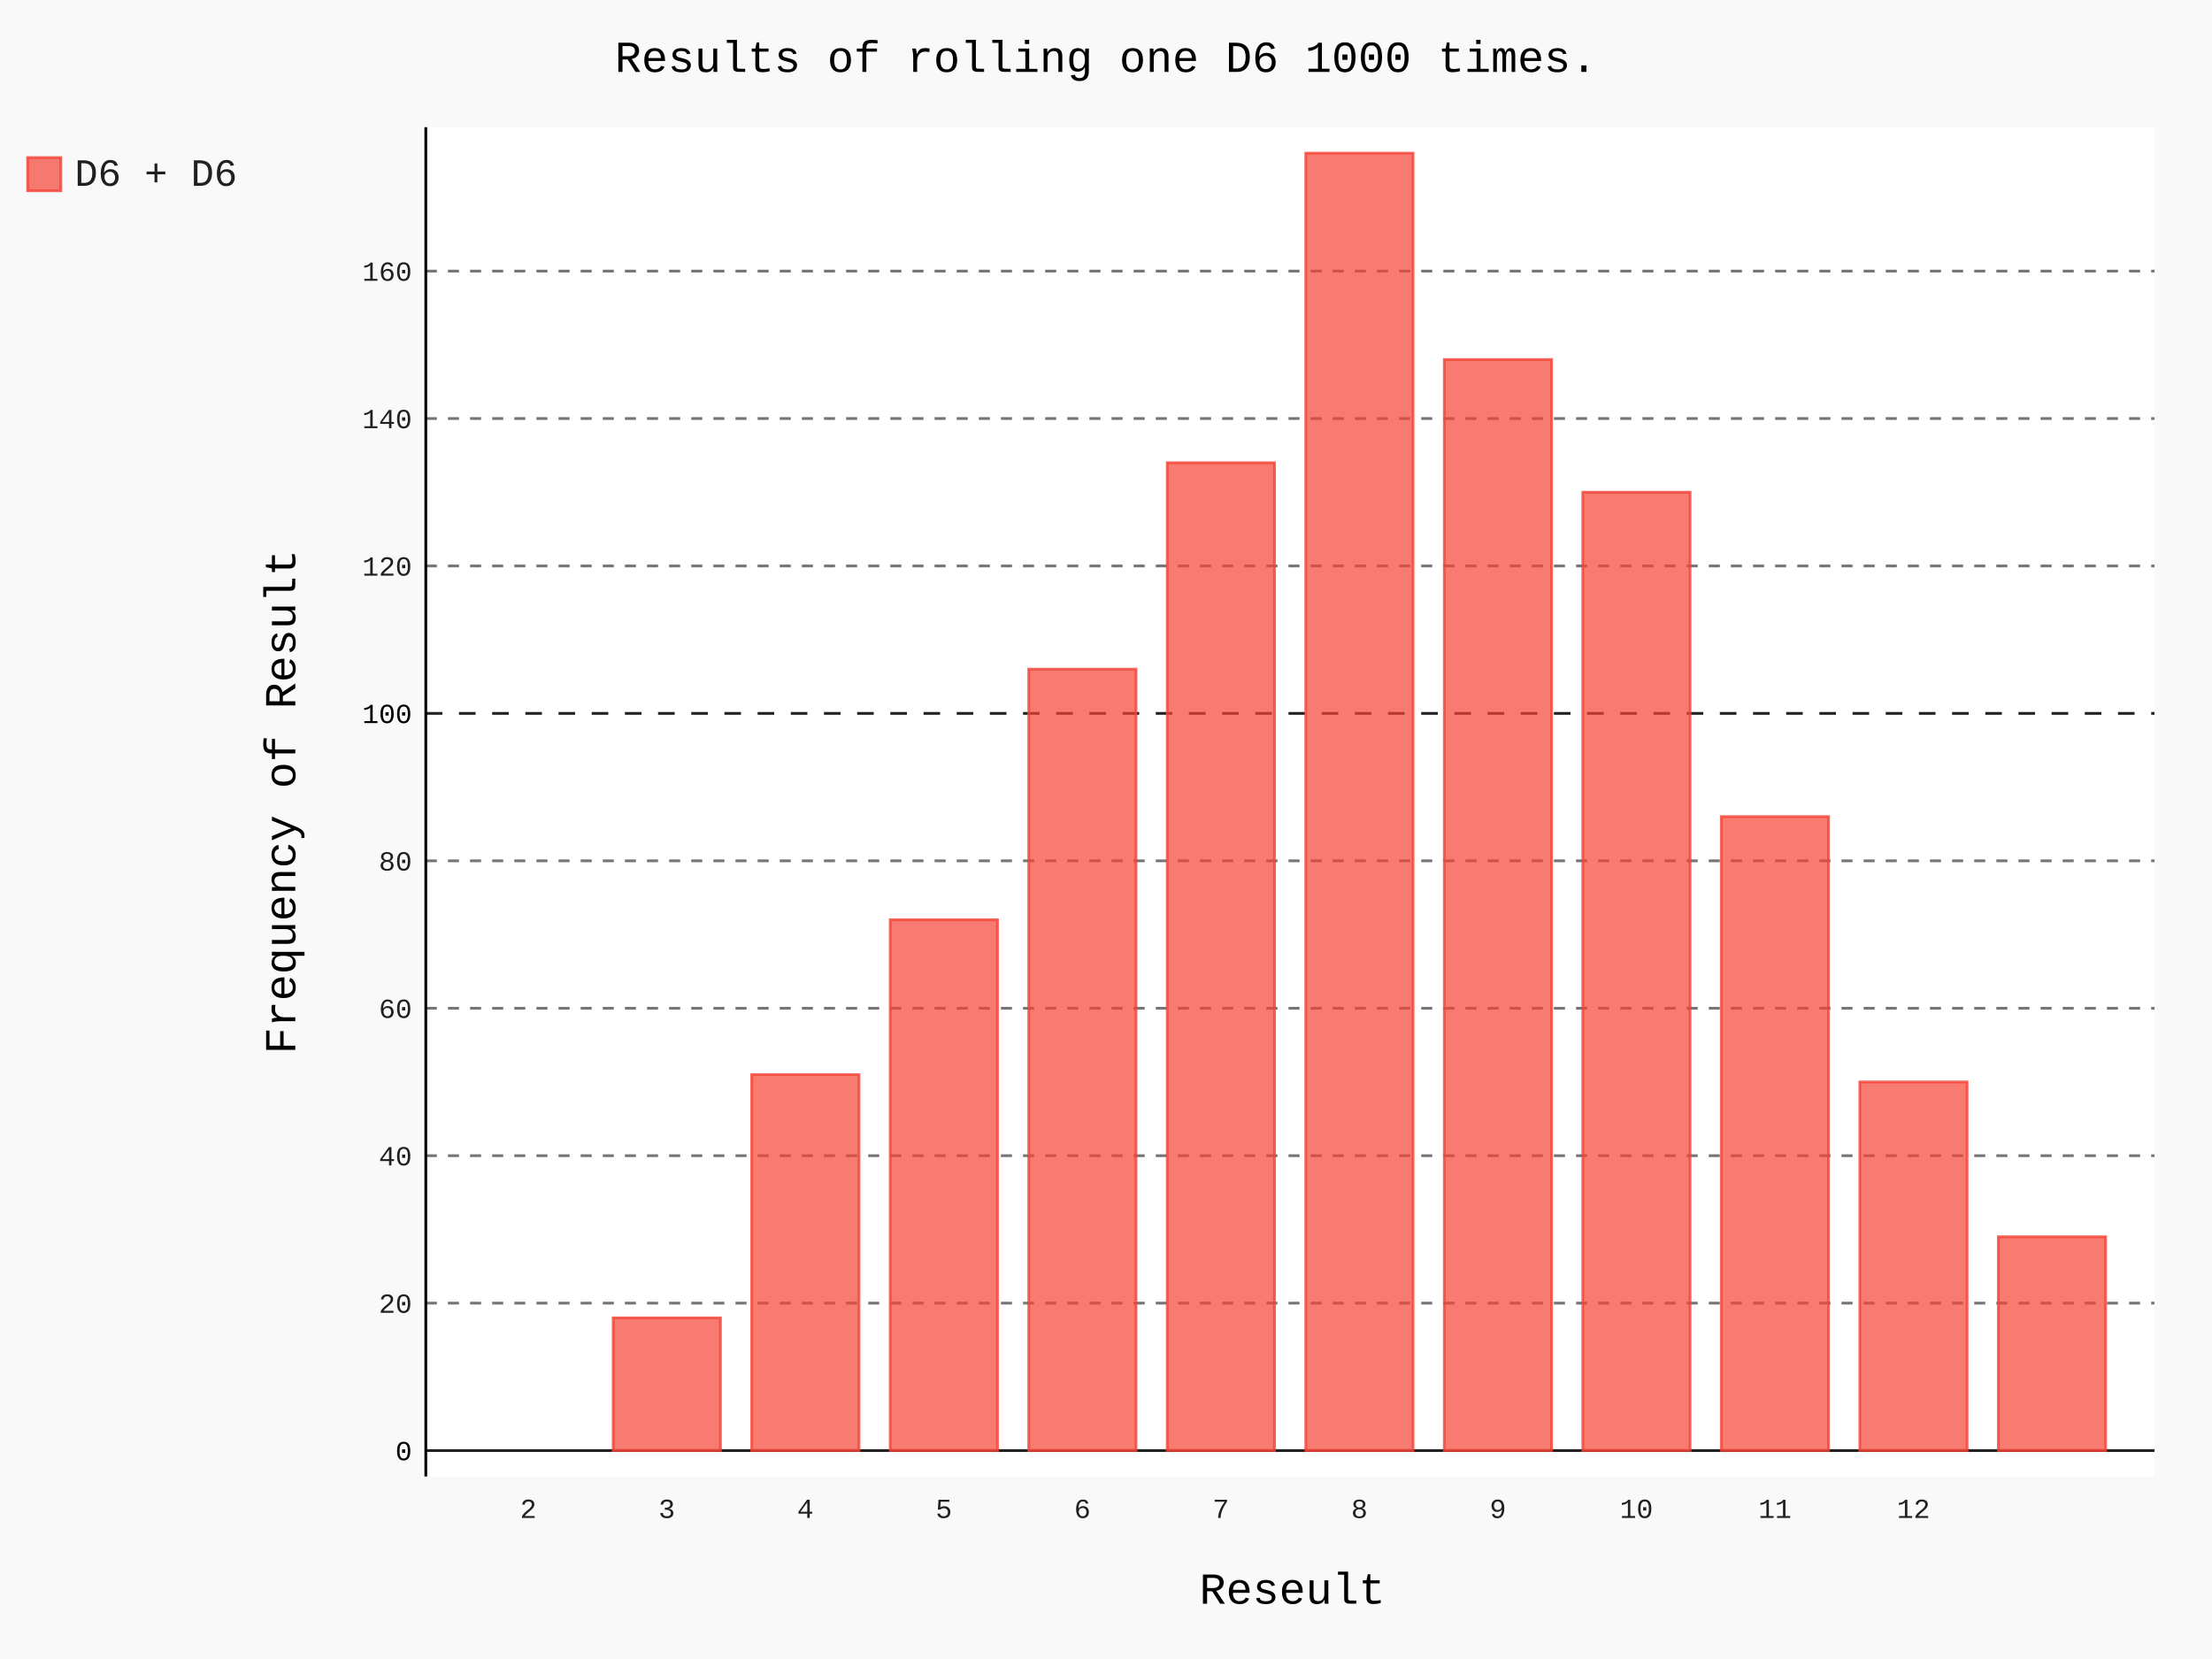
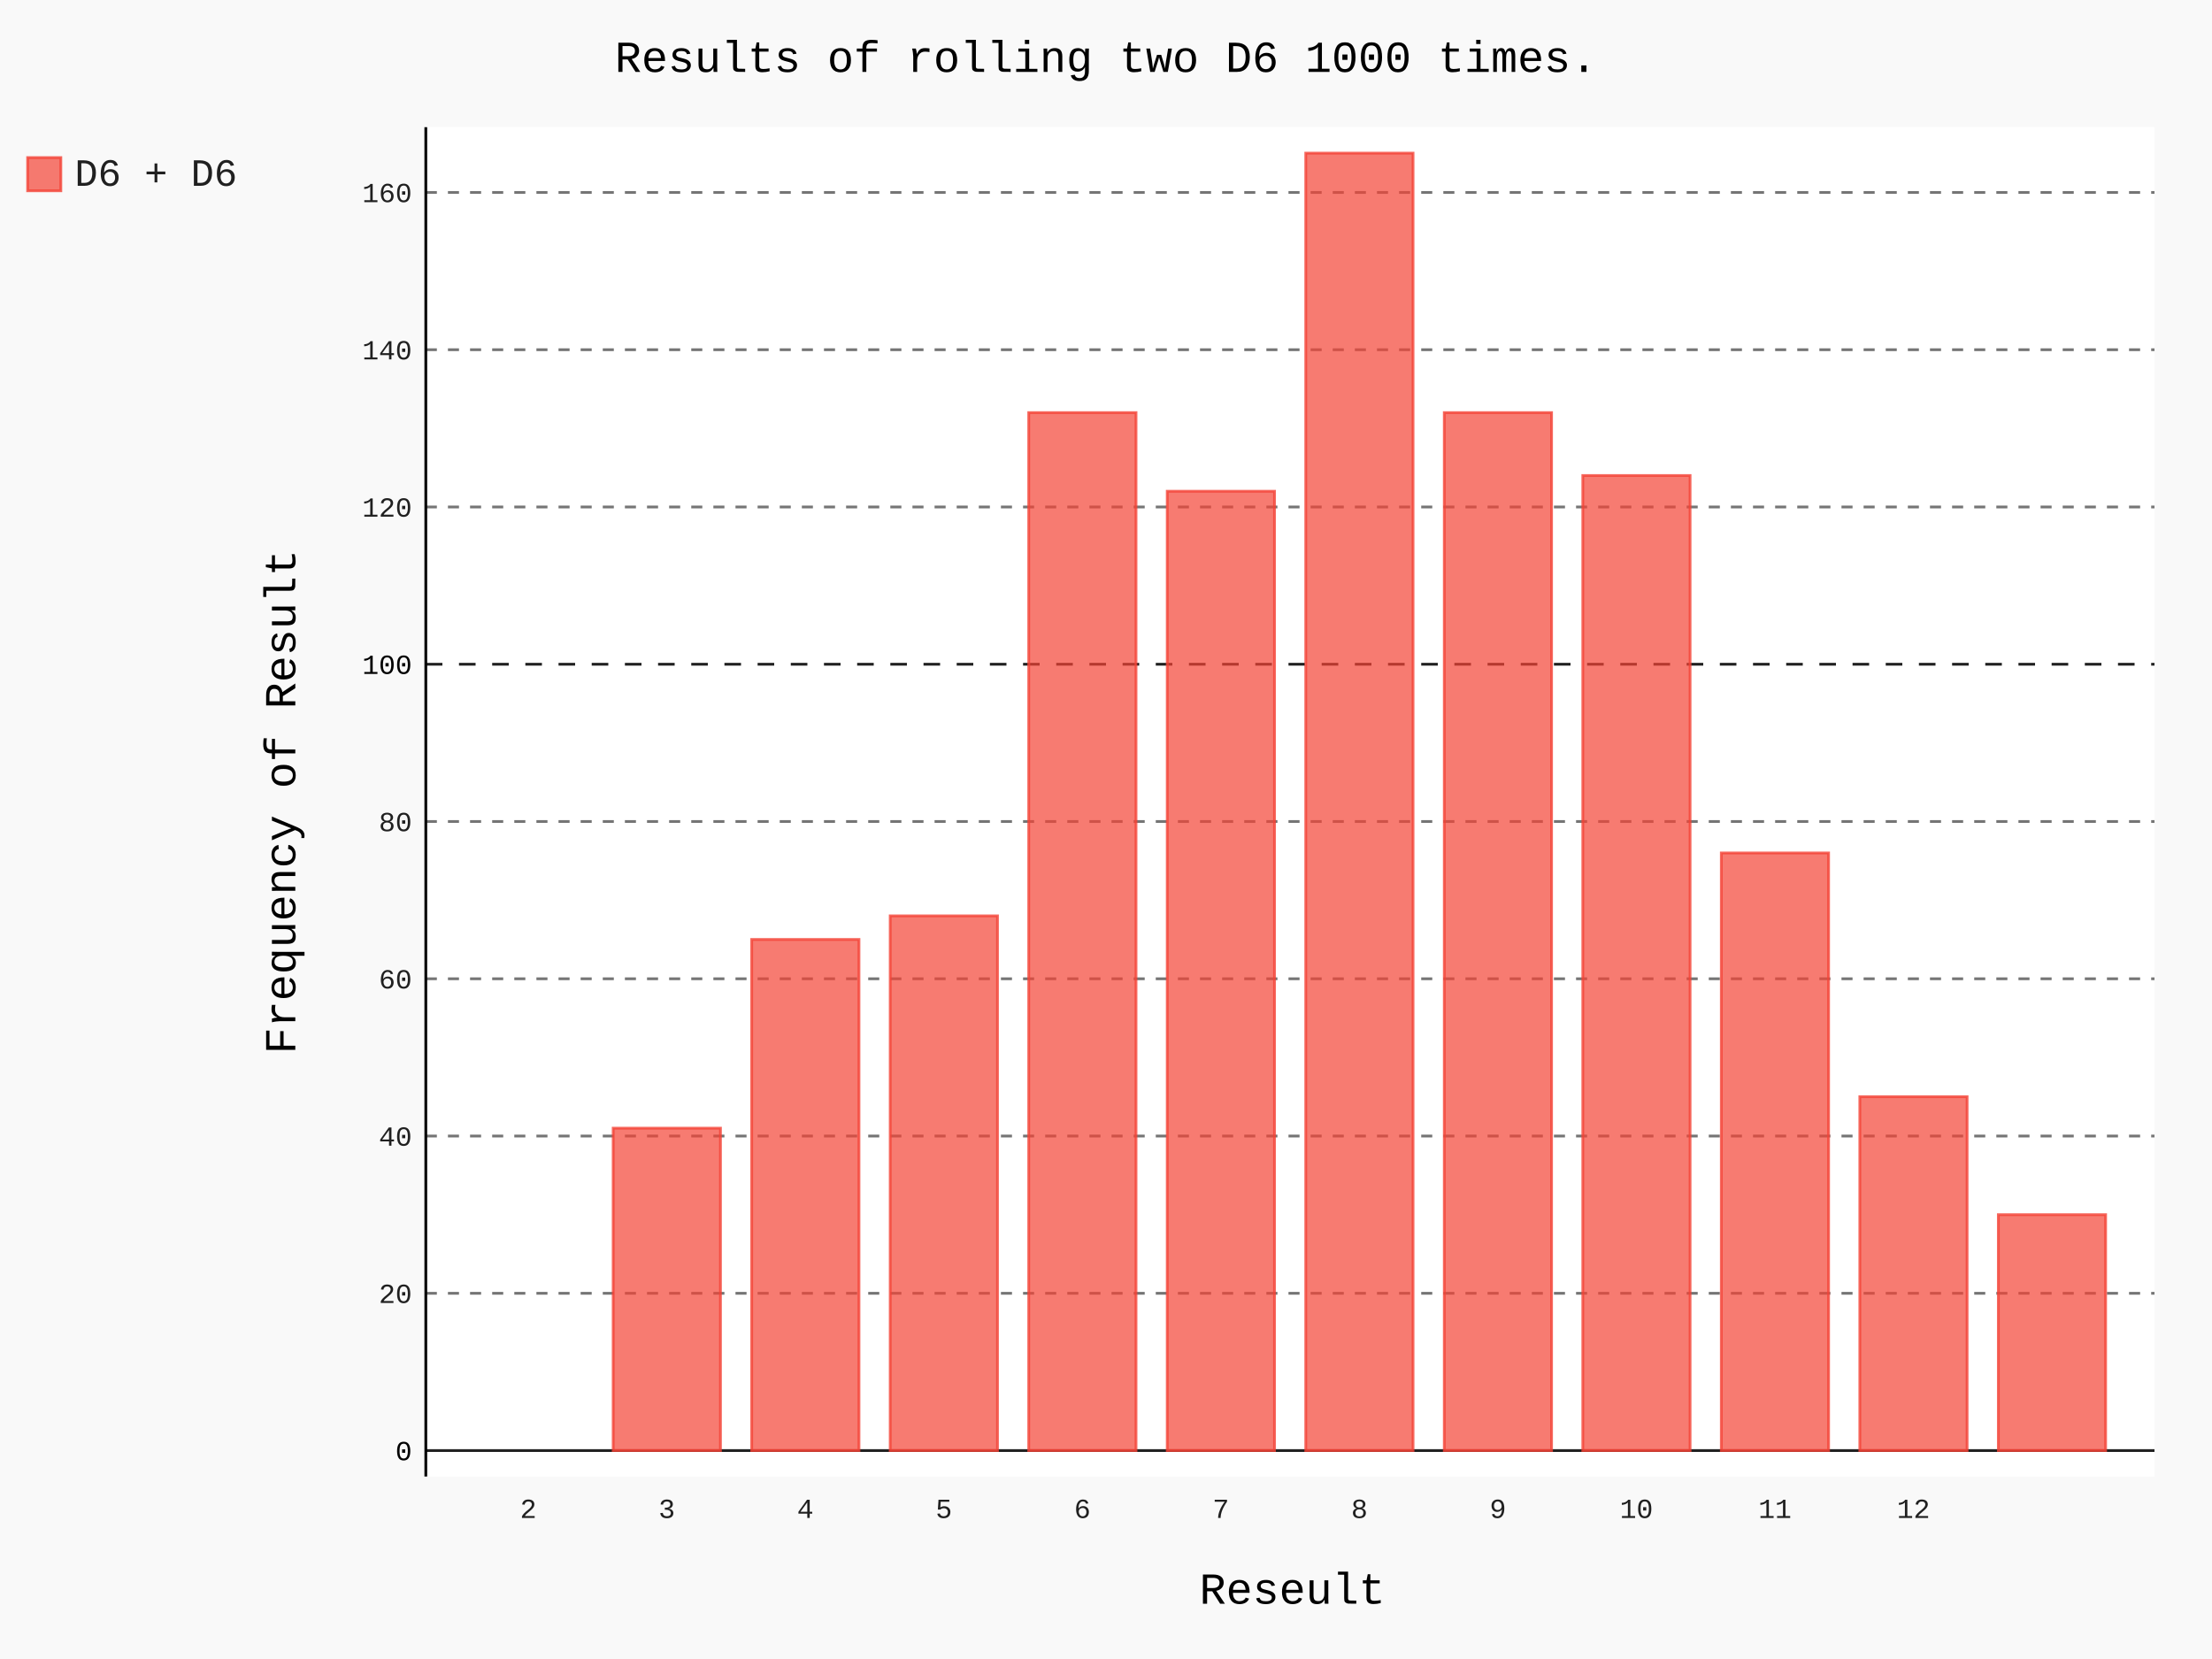
- <svg xmlns="http://www.w3.org/2000/svg" class="pygal-chart" id="chart-5aed0fda-e6d1-41c7-8c4a-249758e3ccd7" viewBox="0 0 800 600">
+ <svg xmlns="http://www.w3.org/2000/svg" class="pygal-chart" id="chart-9ae06da8-93a3-47ca-9bed-c1c2e07bb4d4" viewBox="0 0 800 600">
  <defs>
-     <style type="text/css">#chart-5aed0fda-e6d1-41c7-8c4a-249758e3ccd7{-webkit-user-select:none;-webkit-font-smoothing:antialiased;font-family:Consolas,"Liberation Mono",Menlo,Courier,monospace}#chart-5aed0fda-e6d1-41c7-8c4a-249758e3ccd7 .title{font-family:Consolas,"Liberation Mono",Menlo,Courier,monospace;font-size:16px}#chart-5aed0fda-e6d1-41c7-8c4a-249758e3ccd7 .legends .legend text{font-family:Consolas,"Liberation Mono",Menlo,Courier,monospace;font-size:14px}#chart-5aed0fda-e6d1-41c7-8c4a-249758e3ccd7 .axis text{font-family:Consolas,"Liberation Mono",Menlo,Courier,monospace;font-size:10px}#chart-5aed0fda-e6d1-41c7-8c4a-249758e3ccd7 .axis text.major{font-family:Consolas,"Liberation Mono",Menlo,Courier,monospace;font-size:10px}#chart-5aed0fda-e6d1-41c7-8c4a-249758e3ccd7 .text-overlay text.value{font-family:Consolas,"Liberation Mono",Menlo,Courier,monospace;font-size:16px}#chart-5aed0fda-e6d1-41c7-8c4a-249758e3ccd7 .text-overlay text.label{font-family:Consolas,"Liberation Mono",Menlo,Courier,monospace;font-size:10px}#chart-5aed0fda-e6d1-41c7-8c4a-249758e3ccd7 .tooltip{font-family:Consolas,"Liberation Mono",Menlo,Courier,monospace;font-size:14px}#chart-5aed0fda-e6d1-41c7-8c4a-249758e3ccd7 text.no_data{font-family:Consolas,"Liberation Mono",Menlo,Courier,monospace;font-size:64px}
- #chart-5aed0fda-e6d1-41c7-8c4a-249758e3ccd7{background-color:rgba(249,249,249,1)}#chart-5aed0fda-e6d1-41c7-8c4a-249758e3ccd7 path,#chart-5aed0fda-e6d1-41c7-8c4a-249758e3ccd7 line,#chart-5aed0fda-e6d1-41c7-8c4a-249758e3ccd7 rect,#chart-5aed0fda-e6d1-41c7-8c4a-249758e3ccd7 circle{-webkit-transition:150ms;-moz-transition:150ms;transition:150ms}#chart-5aed0fda-e6d1-41c7-8c4a-249758e3ccd7 .graph &gt; .background{fill:rgba(249,249,249,1)}#chart-5aed0fda-e6d1-41c7-8c4a-249758e3ccd7 .plot &gt; .background{fill:rgba(255,255,255,1)}#chart-5aed0fda-e6d1-41c7-8c4a-249758e3ccd7 .graph{fill:rgba(0,0,0,.87)}#chart-5aed0fda-e6d1-41c7-8c4a-249758e3ccd7 text.no_data{fill:rgba(0,0,0,1)}#chart-5aed0fda-e6d1-41c7-8c4a-249758e3ccd7 .title{fill:rgba(0,0,0,1)}#chart-5aed0fda-e6d1-41c7-8c4a-249758e3ccd7 .legends .legend text{fill:rgba(0,0,0,.87)}#chart-5aed0fda-e6d1-41c7-8c4a-249758e3ccd7 .legends .legend:hover text{fill:rgba(0,0,0,1)}#chart-5aed0fda-e6d1-41c7-8c4a-249758e3ccd7 .axis .line{stroke:rgba(0,0,0,1)}#chart-5aed0fda-e6d1-41c7-8c4a-249758e3ccd7 .axis .guide.line{stroke:rgba(0,0,0,.54)}#chart-5aed0fda-e6d1-41c7-8c4a-249758e3ccd7 .axis .major.line{stroke:rgba(0,0,0,.87)}#chart-5aed0fda-e6d1-41c7-8c4a-249758e3ccd7 .axis text.major{fill:rgba(0,0,0,1)}#chart-5aed0fda-e6d1-41c7-8c4a-249758e3ccd7 .axis.y .guides:hover .guide.line,#chart-5aed0fda-e6d1-41c7-8c4a-249758e3ccd7 .line-graph .axis.x .guides:hover .guide.line,#chart-5aed0fda-e6d1-41c7-8c4a-249758e3ccd7 .stackedline-graph .axis.x .guides:hover .guide.line,#chart-5aed0fda-e6d1-41c7-8c4a-249758e3ccd7 .xy-graph .axis.x .guides:hover .guide.line{stroke:rgba(0,0,0,1)}#chart-5aed0fda-e6d1-41c7-8c4a-249758e3ccd7 .axis .guides:hover text{fill:rgba(0,0,0,1)}#chart-5aed0fda-e6d1-41c7-8c4a-249758e3ccd7 .reactive{fill-opacity:.7;stroke-opacity:.8}#chart-5aed0fda-e6d1-41c7-8c4a-249758e3ccd7 .ci{stroke:rgba(0,0,0,.87)}#chart-5aed0fda-e6d1-41c7-8c4a-249758e3ccd7 .reactive.active,#chart-5aed0fda-e6d1-41c7-8c4a-249758e3ccd7 .active .reactive{fill-opacity:.8;stroke-opacity:.9;stroke-width:4}#chart-5aed0fda-e6d1-41c7-8c4a-249758e3ccd7 .ci .reactive.active{stroke-width:1.5}#chart-5aed0fda-e6d1-41c7-8c4a-249758e3ccd7 .series text{fill:rgba(0,0,0,1)}#chart-5aed0fda-e6d1-41c7-8c4a-249758e3ccd7 .tooltip rect{fill:rgba(255,255,255,1);stroke:rgba(0,0,0,1);-webkit-transition:opacity 150ms;-moz-transition:opacity 150ms;transition:opacity 150ms}#chart-5aed0fda-e6d1-41c7-8c4a-249758e3ccd7 .tooltip .label{fill:rgba(0,0,0,.87)}#chart-5aed0fda-e6d1-41c7-8c4a-249758e3ccd7 .tooltip .label{fill:rgba(0,0,0,.87)}#chart-5aed0fda-e6d1-41c7-8c4a-249758e3ccd7 .tooltip .legend{font-size:.8em;fill:rgba(0,0,0,.54)}#chart-5aed0fda-e6d1-41c7-8c4a-249758e3ccd7 .tooltip .x_label{font-size:.6em;fill:rgba(0,0,0,1)}#chart-5aed0fda-e6d1-41c7-8c4a-249758e3ccd7 .tooltip .xlink{font-size:.5em;text-decoration:underline}#chart-5aed0fda-e6d1-41c7-8c4a-249758e3ccd7 .tooltip .value{font-size:1.5em}#chart-5aed0fda-e6d1-41c7-8c4a-249758e3ccd7 .bound{font-size:.5em}#chart-5aed0fda-e6d1-41c7-8c4a-249758e3ccd7 .max-value{font-size:.75em;fill:rgba(0,0,0,.54)}#chart-5aed0fda-e6d1-41c7-8c4a-249758e3ccd7 .map-element{fill:rgba(255,255,255,1);stroke:rgba(0,0,0,.54) !important}#chart-5aed0fda-e6d1-41c7-8c4a-249758e3ccd7 .map-element .reactive{fill-opacity:inherit;stroke-opacity:inherit}#chart-5aed0fda-e6d1-41c7-8c4a-249758e3ccd7 .color-0,#chart-5aed0fda-e6d1-41c7-8c4a-249758e3ccd7 .color-0 a:visited{stroke:#F44336;fill:#F44336}#chart-5aed0fda-e6d1-41c7-8c4a-249758e3ccd7 .text-overlay .color-0 text{fill:black}
- #chart-5aed0fda-e6d1-41c7-8c4a-249758e3ccd7 text.no_data{text-anchor:middle}#chart-5aed0fda-e6d1-41c7-8c4a-249758e3ccd7 .guide.line{fill:none}#chart-5aed0fda-e6d1-41c7-8c4a-249758e3ccd7 .centered{text-anchor:middle}#chart-5aed0fda-e6d1-41c7-8c4a-249758e3ccd7 .title{text-anchor:middle}#chart-5aed0fda-e6d1-41c7-8c4a-249758e3ccd7 .legends .legend text{fill-opacity:1}#chart-5aed0fda-e6d1-41c7-8c4a-249758e3ccd7 .axis.x text{text-anchor:middle}#chart-5aed0fda-e6d1-41c7-8c4a-249758e3ccd7 .axis.x:not(.web) text[transform]{text-anchor:start}#chart-5aed0fda-e6d1-41c7-8c4a-249758e3ccd7 .axis.x:not(.web) text[transform].backwards{text-anchor:end}#chart-5aed0fda-e6d1-41c7-8c4a-249758e3ccd7 .axis.y text{text-anchor:end}#chart-5aed0fda-e6d1-41c7-8c4a-249758e3ccd7 .axis.y text[transform].backwards{text-anchor:start}#chart-5aed0fda-e6d1-41c7-8c4a-249758e3ccd7 .axis.y2 text{text-anchor:start}#chart-5aed0fda-e6d1-41c7-8c4a-249758e3ccd7 .axis.y2 text[transform].backwards{text-anchor:end}#chart-5aed0fda-e6d1-41c7-8c4a-249758e3ccd7 .axis .guide.line{stroke-dasharray:4,4}#chart-5aed0fda-e6d1-41c7-8c4a-249758e3ccd7 .axis .major.guide.line{stroke-dasharray:6,6}#chart-5aed0fda-e6d1-41c7-8c4a-249758e3ccd7 .horizontal .axis.y .guide.line,#chart-5aed0fda-e6d1-41c7-8c4a-249758e3ccd7 .horizontal .axis.y2 .guide.line,#chart-5aed0fda-e6d1-41c7-8c4a-249758e3ccd7 .vertical .axis.x .guide.line{opacity:0}#chart-5aed0fda-e6d1-41c7-8c4a-249758e3ccd7 .horizontal .axis.always_show .guide.line,#chart-5aed0fda-e6d1-41c7-8c4a-249758e3ccd7 .vertical .axis.always_show .guide.line{opacity:1 !important}#chart-5aed0fda-e6d1-41c7-8c4a-249758e3ccd7 .axis.y .guides:hover .guide.line,#chart-5aed0fda-e6d1-41c7-8c4a-249758e3ccd7 .axis.y2 .guides:hover .guide.line,#chart-5aed0fda-e6d1-41c7-8c4a-249758e3ccd7 .axis.x .guides:hover .guide.line{opacity:1}#chart-5aed0fda-e6d1-41c7-8c4a-249758e3ccd7 .axis .guides:hover text{opacity:1}#chart-5aed0fda-e6d1-41c7-8c4a-249758e3ccd7 .nofill{fill:none}#chart-5aed0fda-e6d1-41c7-8c4a-249758e3ccd7 .subtle-fill{fill-opacity:.2}#chart-5aed0fda-e6d1-41c7-8c4a-249758e3ccd7 .dot{stroke-width:1px;fill-opacity:1}#chart-5aed0fda-e6d1-41c7-8c4a-249758e3ccd7 .dot.active{stroke-width:5px}#chart-5aed0fda-e6d1-41c7-8c4a-249758e3ccd7 .dot.negative{fill:transparent}#chart-5aed0fda-e6d1-41c7-8c4a-249758e3ccd7 text,#chart-5aed0fda-e6d1-41c7-8c4a-249758e3ccd7 tspan{stroke:none !important}#chart-5aed0fda-e6d1-41c7-8c4a-249758e3ccd7 .series text.active{opacity:1}#chart-5aed0fda-e6d1-41c7-8c4a-249758e3ccd7 .tooltip rect{fill-opacity:.95;stroke-width:.5}#chart-5aed0fda-e6d1-41c7-8c4a-249758e3ccd7 .tooltip text{fill-opacity:1}#chart-5aed0fda-e6d1-41c7-8c4a-249758e3ccd7 .showable{visibility:hidden}#chart-5aed0fda-e6d1-41c7-8c4a-249758e3ccd7 .showable.shown{visibility:visible}#chart-5aed0fda-e6d1-41c7-8c4a-249758e3ccd7 .gauge-background{fill:rgba(229,229,229,1);stroke:none}#chart-5aed0fda-e6d1-41c7-8c4a-249758e3ccd7 .bg-lines{stroke:rgba(249,249,249,1);stroke-width:2px}</style>
+     <style type="text/css">#chart-9ae06da8-93a3-47ca-9bed-c1c2e07bb4d4{-webkit-user-select:none;-webkit-font-smoothing:antialiased;font-family:Consolas,"Liberation Mono",Menlo,Courier,monospace}#chart-9ae06da8-93a3-47ca-9bed-c1c2e07bb4d4 .title{font-family:Consolas,"Liberation Mono",Menlo,Courier,monospace;font-size:16px}#chart-9ae06da8-93a3-47ca-9bed-c1c2e07bb4d4 .legends .legend text{font-family:Consolas,"Liberation Mono",Menlo,Courier,monospace;font-size:14px}#chart-9ae06da8-93a3-47ca-9bed-c1c2e07bb4d4 .axis text{font-family:Consolas,"Liberation Mono",Menlo,Courier,monospace;font-size:10px}#chart-9ae06da8-93a3-47ca-9bed-c1c2e07bb4d4 .axis text.major{font-family:Consolas,"Liberation Mono",Menlo,Courier,monospace;font-size:10px}#chart-9ae06da8-93a3-47ca-9bed-c1c2e07bb4d4 .text-overlay text.value{font-family:Consolas,"Liberation Mono",Menlo,Courier,monospace;font-size:16px}#chart-9ae06da8-93a3-47ca-9bed-c1c2e07bb4d4 .text-overlay text.label{font-family:Consolas,"Liberation Mono",Menlo,Courier,monospace;font-size:10px}#chart-9ae06da8-93a3-47ca-9bed-c1c2e07bb4d4 .tooltip{font-family:Consolas,"Liberation Mono",Menlo,Courier,monospace;font-size:14px}#chart-9ae06da8-93a3-47ca-9bed-c1c2e07bb4d4 text.no_data{font-family:Consolas,"Liberation Mono",Menlo,Courier,monospace;font-size:64px}
+ #chart-9ae06da8-93a3-47ca-9bed-c1c2e07bb4d4{background-color:rgba(249,249,249,1)}#chart-9ae06da8-93a3-47ca-9bed-c1c2e07bb4d4 path,#chart-9ae06da8-93a3-47ca-9bed-c1c2e07bb4d4 line,#chart-9ae06da8-93a3-47ca-9bed-c1c2e07bb4d4 rect,#chart-9ae06da8-93a3-47ca-9bed-c1c2e07bb4d4 circle{-webkit-transition:150ms;-moz-transition:150ms;transition:150ms}#chart-9ae06da8-93a3-47ca-9bed-c1c2e07bb4d4 .graph &gt; .background{fill:rgba(249,249,249,1)}#chart-9ae06da8-93a3-47ca-9bed-c1c2e07bb4d4 .plot &gt; .background{fill:rgba(255,255,255,1)}#chart-9ae06da8-93a3-47ca-9bed-c1c2e07bb4d4 .graph{fill:rgba(0,0,0,.87)}#chart-9ae06da8-93a3-47ca-9bed-c1c2e07bb4d4 text.no_data{fill:rgba(0,0,0,1)}#chart-9ae06da8-93a3-47ca-9bed-c1c2e07bb4d4 .title{fill:rgba(0,0,0,1)}#chart-9ae06da8-93a3-47ca-9bed-c1c2e07bb4d4 .legends .legend text{fill:rgba(0,0,0,.87)}#chart-9ae06da8-93a3-47ca-9bed-c1c2e07bb4d4 .legends .legend:hover text{fill:rgba(0,0,0,1)}#chart-9ae06da8-93a3-47ca-9bed-c1c2e07bb4d4 .axis .line{stroke:rgba(0,0,0,1)}#chart-9ae06da8-93a3-47ca-9bed-c1c2e07bb4d4 .axis .guide.line{stroke:rgba(0,0,0,.54)}#chart-9ae06da8-93a3-47ca-9bed-c1c2e07bb4d4 .axis .major.line{stroke:rgba(0,0,0,.87)}#chart-9ae06da8-93a3-47ca-9bed-c1c2e07bb4d4 .axis text.major{fill:rgba(0,0,0,1)}#chart-9ae06da8-93a3-47ca-9bed-c1c2e07bb4d4 .axis.y .guides:hover .guide.line,#chart-9ae06da8-93a3-47ca-9bed-c1c2e07bb4d4 .line-graph .axis.x .guides:hover .guide.line,#chart-9ae06da8-93a3-47ca-9bed-c1c2e07bb4d4 .stackedline-graph .axis.x .guides:hover .guide.line,#chart-9ae06da8-93a3-47ca-9bed-c1c2e07bb4d4 .xy-graph .axis.x .guides:hover .guide.line{stroke:rgba(0,0,0,1)}#chart-9ae06da8-93a3-47ca-9bed-c1c2e07bb4d4 .axis .guides:hover text{fill:rgba(0,0,0,1)}#chart-9ae06da8-93a3-47ca-9bed-c1c2e07bb4d4 .reactive{fill-opacity:.7;stroke-opacity:.8}#chart-9ae06da8-93a3-47ca-9bed-c1c2e07bb4d4 .ci{stroke:rgba(0,0,0,.87)}#chart-9ae06da8-93a3-47ca-9bed-c1c2e07bb4d4 .reactive.active,#chart-9ae06da8-93a3-47ca-9bed-c1c2e07bb4d4 .active .reactive{fill-opacity:.8;stroke-opacity:.9;stroke-width:4}#chart-9ae06da8-93a3-47ca-9bed-c1c2e07bb4d4 .ci .reactive.active{stroke-width:1.5}#chart-9ae06da8-93a3-47ca-9bed-c1c2e07bb4d4 .series text{fill:rgba(0,0,0,1)}#chart-9ae06da8-93a3-47ca-9bed-c1c2e07bb4d4 .tooltip rect{fill:rgba(255,255,255,1);stroke:rgba(0,0,0,1);-webkit-transition:opacity 150ms;-moz-transition:opacity 150ms;transition:opacity 150ms}#chart-9ae06da8-93a3-47ca-9bed-c1c2e07bb4d4 .tooltip .label{fill:rgba(0,0,0,.87)}#chart-9ae06da8-93a3-47ca-9bed-c1c2e07bb4d4 .tooltip .label{fill:rgba(0,0,0,.87)}#chart-9ae06da8-93a3-47ca-9bed-c1c2e07bb4d4 .tooltip .legend{font-size:.8em;fill:rgba(0,0,0,.54)}#chart-9ae06da8-93a3-47ca-9bed-c1c2e07bb4d4 .tooltip .x_label{font-size:.6em;fill:rgba(0,0,0,1)}#chart-9ae06da8-93a3-47ca-9bed-c1c2e07bb4d4 .tooltip .xlink{font-size:.5em;text-decoration:underline}#chart-9ae06da8-93a3-47ca-9bed-c1c2e07bb4d4 .tooltip .value{font-size:1.5em}#chart-9ae06da8-93a3-47ca-9bed-c1c2e07bb4d4 .bound{font-size:.5em}#chart-9ae06da8-93a3-47ca-9bed-c1c2e07bb4d4 .max-value{font-size:.75em;fill:rgba(0,0,0,.54)}#chart-9ae06da8-93a3-47ca-9bed-c1c2e07bb4d4 .map-element{fill:rgba(255,255,255,1);stroke:rgba(0,0,0,.54) !important}#chart-9ae06da8-93a3-47ca-9bed-c1c2e07bb4d4 .map-element .reactive{fill-opacity:inherit;stroke-opacity:inherit}#chart-9ae06da8-93a3-47ca-9bed-c1c2e07bb4d4 .color-0,#chart-9ae06da8-93a3-47ca-9bed-c1c2e07bb4d4 .color-0 a:visited{stroke:#F44336;fill:#F44336}#chart-9ae06da8-93a3-47ca-9bed-c1c2e07bb4d4 .text-overlay .color-0 text{fill:black}
+ #chart-9ae06da8-93a3-47ca-9bed-c1c2e07bb4d4 text.no_data{text-anchor:middle}#chart-9ae06da8-93a3-47ca-9bed-c1c2e07bb4d4 .guide.line{fill:none}#chart-9ae06da8-93a3-47ca-9bed-c1c2e07bb4d4 .centered{text-anchor:middle}#chart-9ae06da8-93a3-47ca-9bed-c1c2e07bb4d4 .title{text-anchor:middle}#chart-9ae06da8-93a3-47ca-9bed-c1c2e07bb4d4 .legends .legend text{fill-opacity:1}#chart-9ae06da8-93a3-47ca-9bed-c1c2e07bb4d4 .axis.x text{text-anchor:middle}#chart-9ae06da8-93a3-47ca-9bed-c1c2e07bb4d4 .axis.x:not(.web) text[transform]{text-anchor:start}#chart-9ae06da8-93a3-47ca-9bed-c1c2e07bb4d4 .axis.x:not(.web) text[transform].backwards{text-anchor:end}#chart-9ae06da8-93a3-47ca-9bed-c1c2e07bb4d4 .axis.y text{text-anchor:end}#chart-9ae06da8-93a3-47ca-9bed-c1c2e07bb4d4 .axis.y text[transform].backwards{text-anchor:start}#chart-9ae06da8-93a3-47ca-9bed-c1c2e07bb4d4 .axis.y2 text{text-anchor:start}#chart-9ae06da8-93a3-47ca-9bed-c1c2e07bb4d4 .axis.y2 text[transform].backwards{text-anchor:end}#chart-9ae06da8-93a3-47ca-9bed-c1c2e07bb4d4 .axis .guide.line{stroke-dasharray:4,4}#chart-9ae06da8-93a3-47ca-9bed-c1c2e07bb4d4 .axis .major.guide.line{stroke-dasharray:6,6}#chart-9ae06da8-93a3-47ca-9bed-c1c2e07bb4d4 .horizontal .axis.y .guide.line,#chart-9ae06da8-93a3-47ca-9bed-c1c2e07bb4d4 .horizontal .axis.y2 .guide.line,#chart-9ae06da8-93a3-47ca-9bed-c1c2e07bb4d4 .vertical .axis.x .guide.line{opacity:0}#chart-9ae06da8-93a3-47ca-9bed-c1c2e07bb4d4 .horizontal .axis.always_show .guide.line,#chart-9ae06da8-93a3-47ca-9bed-c1c2e07bb4d4 .vertical .axis.always_show .guide.line{opacity:1 !important}#chart-9ae06da8-93a3-47ca-9bed-c1c2e07bb4d4 .axis.y .guides:hover .guide.line,#chart-9ae06da8-93a3-47ca-9bed-c1c2e07bb4d4 .axis.y2 .guides:hover .guide.line,#chart-9ae06da8-93a3-47ca-9bed-c1c2e07bb4d4 .axis.x .guides:hover .guide.line{opacity:1}#chart-9ae06da8-93a3-47ca-9bed-c1c2e07bb4d4 .axis .guides:hover text{opacity:1}#chart-9ae06da8-93a3-47ca-9bed-c1c2e07bb4d4 .nofill{fill:none}#chart-9ae06da8-93a3-47ca-9bed-c1c2e07bb4d4 .subtle-fill{fill-opacity:.2}#chart-9ae06da8-93a3-47ca-9bed-c1c2e07bb4d4 .dot{stroke-width:1px;fill-opacity:1}#chart-9ae06da8-93a3-47ca-9bed-c1c2e07bb4d4 .dot.active{stroke-width:5px}#chart-9ae06da8-93a3-47ca-9bed-c1c2e07bb4d4 .dot.negative{fill:transparent}#chart-9ae06da8-93a3-47ca-9bed-c1c2e07bb4d4 text,#chart-9ae06da8-93a3-47ca-9bed-c1c2e07bb4d4 tspan{stroke:none !important}#chart-9ae06da8-93a3-47ca-9bed-c1c2e07bb4d4 .series text.active{opacity:1}#chart-9ae06da8-93a3-47ca-9bed-c1c2e07bb4d4 .tooltip rect{fill-opacity:.95;stroke-width:.5}#chart-9ae06da8-93a3-47ca-9bed-c1c2e07bb4d4 .tooltip text{fill-opacity:1}#chart-9ae06da8-93a3-47ca-9bed-c1c2e07bb4d4 .showable{visibility:hidden}#chart-9ae06da8-93a3-47ca-9bed-c1c2e07bb4d4 .showable.shown{visibility:visible}#chart-9ae06da8-93a3-47ca-9bed-c1c2e07bb4d4 .gauge-background{fill:rgba(229,229,229,1);stroke:none}#chart-9ae06da8-93a3-47ca-9bed-c1c2e07bb4d4 .bg-lines{stroke:rgba(249,249,249,1);stroke-width:2px}</style>
  </defs>
  <g class="graph bar-graph vertical">
    <rect class="background" height="600" width="800" x="0" y="0" />
    <g class="plot" transform="translate(154, 46)">
      <rect class="background" height="488" width="625.2" x="0" y="0" />
      <g class="axis y always_show">
        <g class="guides">
          <path class="axis major line" d="M0 478.615 h625.2" />
          <text class="major" x="-5" y="482.115">0</text>
        </g>
        <g class="guides">
-           <path class="guide line" d="M0 425.294 h625.2" />
-           <text class="" x="-5" y="428.794">20</text>
+           <path class="guide line" d="M0 421.739 h625.2" />
+           <text class="" x="-5" y="425.239">20</text>
        </g>
        <g class="guides">
-           <path class="guide line" d="M0 371.972 h625.2" />
-           <text class="" x="-5" y="375.472">40</text>
+           <path class="guide line" d="M0 364.862 h625.2" />
+           <text class="" x="-5" y="368.362">40</text>
        </g>
        <g class="guides">
-           <path class="guide line" d="M0 318.65 h625.2" />
-           <text class="" x="-5" y="322.15">60</text>
+           <path class="guide line" d="M0 307.986 h625.2" />
+           <text class="" x="-5" y="311.486">60</text>
        </g>
        <g class="guides">
-           <path class="guide line" d="M0 265.329 h625.2" />
-           <text class="" x="-5" y="268.829">80</text>
+           <path class="guide line" d="M0 251.11 h625.2" />
+           <text class="" x="-5" y="254.61">80</text>
        </g>
        <g class="guides">
-           <path class="major guide line" d="M0 212.007 h625.2" />
-           <text class="major" x="-5" y="215.507">100</text>
+           <path class="major guide line" d="M0 194.233 h625.2" />
+           <text class="major" x="-5" y="197.733">100</text>
        </g>
        <g class="guides">
-           <path class="guide line" d="M0 158.685 h625.2" />
-           <text class="" x="-5" y="162.185">120</text>
+           <path class="guide line" d="M0 137.357 h625.2" />
+           <text class="" x="-5" y="140.857">120</text>
        </g>
        <g class="guides">
-           <path class="guide line" d="M0 105.364 h625.2" />
-           <text class="" x="-5" y="108.864">140</text>
+           <path class="guide line" d="M0 80.48 h625.2" />
+           <text class="" x="-5" y="83.98">140</text>
        </g>
        <g class="guides">
-           <path class="guide line" d="M0 52.042 h625.2" />
-           <text class="" x="-5" y="55.542">160</text>
+           <path class="guide line" d="M0 23.604 h625.2" />
+           <text class="" x="-5" y="27.104">160</text>
        </g>
      </g>
      <g class="axis x">
        <path class="line" d="M0 0 v488" />
        <g class="guides">
          <path class="guide line" d="M37.071 0 v488" />
          <text class="" x="37.071" y="503.0">2</text>
        </g>
        <g class="guides">
          <path class="guide line" d="M87.167 0 v488" />
          <text class="" x="87.167" y="503.0">3</text>
        </g>
        <g class="guides">
          <path class="guide line" d="M137.263 0 v488" />
          <text class="" x="137.263" y="503.0">4</text>
        </g>
        <g class="guides">
          <path class="guide line" d="M187.36 0 v488" />
          <text class="" x="187.36" y="503.0">5</text>
        </g>
        <g class="guides">
          <path class="guide line" d="M237.456 0 v488" />
          <text class="" x="237.456" y="503.0">6</text>
        </g>
        <g class="guides">
          <path class="guide line" d="M287.552 0 v488" />
          <text class="" x="287.552" y="503.0">7</text>
        </g>
        <g class="guides">
          <path class="guide line" d="M337.648 0 v488" />
          <text class="" x="337.648" y="503.0">8</text>
        </g>
        <g class="guides">
          <path class="guide line" d="M387.744 0 v488" />
          <text class="" x="387.744" y="503.0">9</text>
        </g>
        <g class="guides">
          <path class="guide line" d="M437.84 0 v488" />
          <text class="" x="437.84" y="503.0">10</text>
        </g>
        <g class="guides">
          <path class="guide line" d="M487.937 0 v488" />
          <text class="" x="487.937" y="503.0">11</text>
        </g>
        <g class="guides">
          <path class="guide line" d="M538.033 0 v488" />
          <text class="" x="538.033" y="503.0">12</text>
        </g>
      </g>
      <g class="series serie-0 color-0">
        <g class="bars">
          <g class="bar">
            <rect class="rect reactive tooltip-trigger" height="0.0" rx="0" ry="0" width="38.794" x="17.674" y="478.615" />
          </g>
          <g class="bar">
-             <rect class="rect reactive tooltip-trigger" height="47.99" rx="0" ry="0" width="38.794" x="67.77" y="430.626" />
+             <rect class="rect reactive tooltip-trigger" height="116.597" rx="0" ry="0" width="38.794" x="67.77" y="362.019" />
          </g>
          <g class="bar">
-             <rect class="rect reactive tooltip-trigger" height="135.97" rx="0" ry="0" width="38.794" x="117.866" y="342.645" />
+             <rect class="rect reactive tooltip-trigger" height="184.848" rx="0" ry="0" width="38.794" x="117.866" y="293.767" />
          </g>
          <g class="bar">
-             <rect class="rect reactive tooltip-trigger" height="191.958" rx="0" ry="0" width="38.794" x="167.962" y="286.657" />
+             <rect class="rect reactive tooltip-trigger" height="193.38" rx="0" ry="0" width="38.794" x="167.962" y="285.235" />
          </g>
          <g class="bar">
-             <rect class="rect reactive tooltip-trigger" height="282.605" rx="0" ry="0" width="38.794" x="218.059" y="196.01" />
+             <rect class="rect reactive tooltip-trigger" height="375.385" rx="0" ry="0" width="38.794" x="218.059" y="103.231" />
          </g>
          <g class="bar">
-             <rect class="rect reactive tooltip-trigger" height="357.255" rx="0" ry="0" width="38.794" x="268.155" y="121.36" />
+             <rect class="rect reactive tooltip-trigger" height="346.946" rx="0" ry="0" width="38.794" x="268.155" y="131.669" />
          </g>
          <g class="bar">
            <rect class="rect reactive tooltip-trigger" height="469.231" rx="0" ry="0" width="38.794" x="318.251" y="9.385" />
          </g>
          <g class="bar">
-             <rect class="rect reactive tooltip-trigger" height="394.58" rx="0" ry="0" width="38.794" x="368.347" y="84.035" />
+             <rect class="rect reactive tooltip-trigger" height="375.385" rx="0" ry="0" width="38.794" x="368.347" y="103.231" />
          </g>
          <g class="bar">
-             <rect class="rect reactive tooltip-trigger" height="346.591" rx="0" ry="0" width="38.794" x="418.443" y="132.024" />
+             <rect class="rect reactive tooltip-trigger" height="352.634" rx="0" ry="0" width="38.794" x="418.443" y="125.981" />
          </g>
          <g class="bar">
-             <rect class="rect reactive tooltip-trigger" height="229.283" rx="0" ry="0" width="38.794" x="468.539" y="249.332" />
+             <rect class="rect reactive tooltip-trigger" height="216.131" rx="0" ry="0" width="38.794" x="468.539" y="262.485" />
          </g>
          <g class="bar">
-             <rect class="rect reactive tooltip-trigger" height="133.304" rx="0" ry="0" width="38.794" x="518.635" y="345.311" />
+             <rect class="rect reactive tooltip-trigger" height="127.972" rx="0" ry="0" width="38.794" x="518.635" y="350.643" />
          </g>
          <g class="bar">
-             <rect class="rect reactive tooltip-trigger" height="77.316" rx="0" ry="0" width="38.794" x="568.732" y="401.299" />
+             <rect class="rect reactive tooltip-trigger" height="85.315" rx="0" ry="0" width="38.794" x="568.732" y="393.301" />
          </g>
        </g>
      </g>
    </g>
    <g class="titles">
-       <text class="title plot_title" x="400.0" y="26">Results of rolling one D6 1000 times.</text>
+       <text class="title plot_title" x="400.0" y="26">Results of rolling two D6 1000 times.</text>
      <text class="title" x="467.4" y="580">Reseult</text>
      <text class="title" transform="rotate(-90 80.8 290)" x="80.8" y="316.0">Frequency of Result</text>
    </g>
    <g class="plot overlay" transform="translate(154, 46)">
      <g class="series serie-0 color-0" />
    </g>
    <g class="plot text-overlay" transform="translate(154, 46)">
      <g class="series serie-0 color-0" />
    </g>
    <g class="plot tooltip-overlay" transform="translate(154, 46)">
      <g class="tooltip" style="opacity: 0" transform="translate(0 0)">
        <rect class="tooltip-box" height="0" rx="0" ry="0" width="0" />
        <g class="text" />
      </g>
    </g>
    <g class="legends" transform="translate(10, 56)">
      <g class="legend reactive activate-serie" id="activate-serie-0">
        <rect class="color-0 reactive" height="12" width="12" x="0.0" y="1.0" />
        <text x="17.0" y="11.2">D6 + D6</text>
      </g>
    </g>
    <g class="legends" transform="translate(790, 56)" />
  </g>
</svg>
